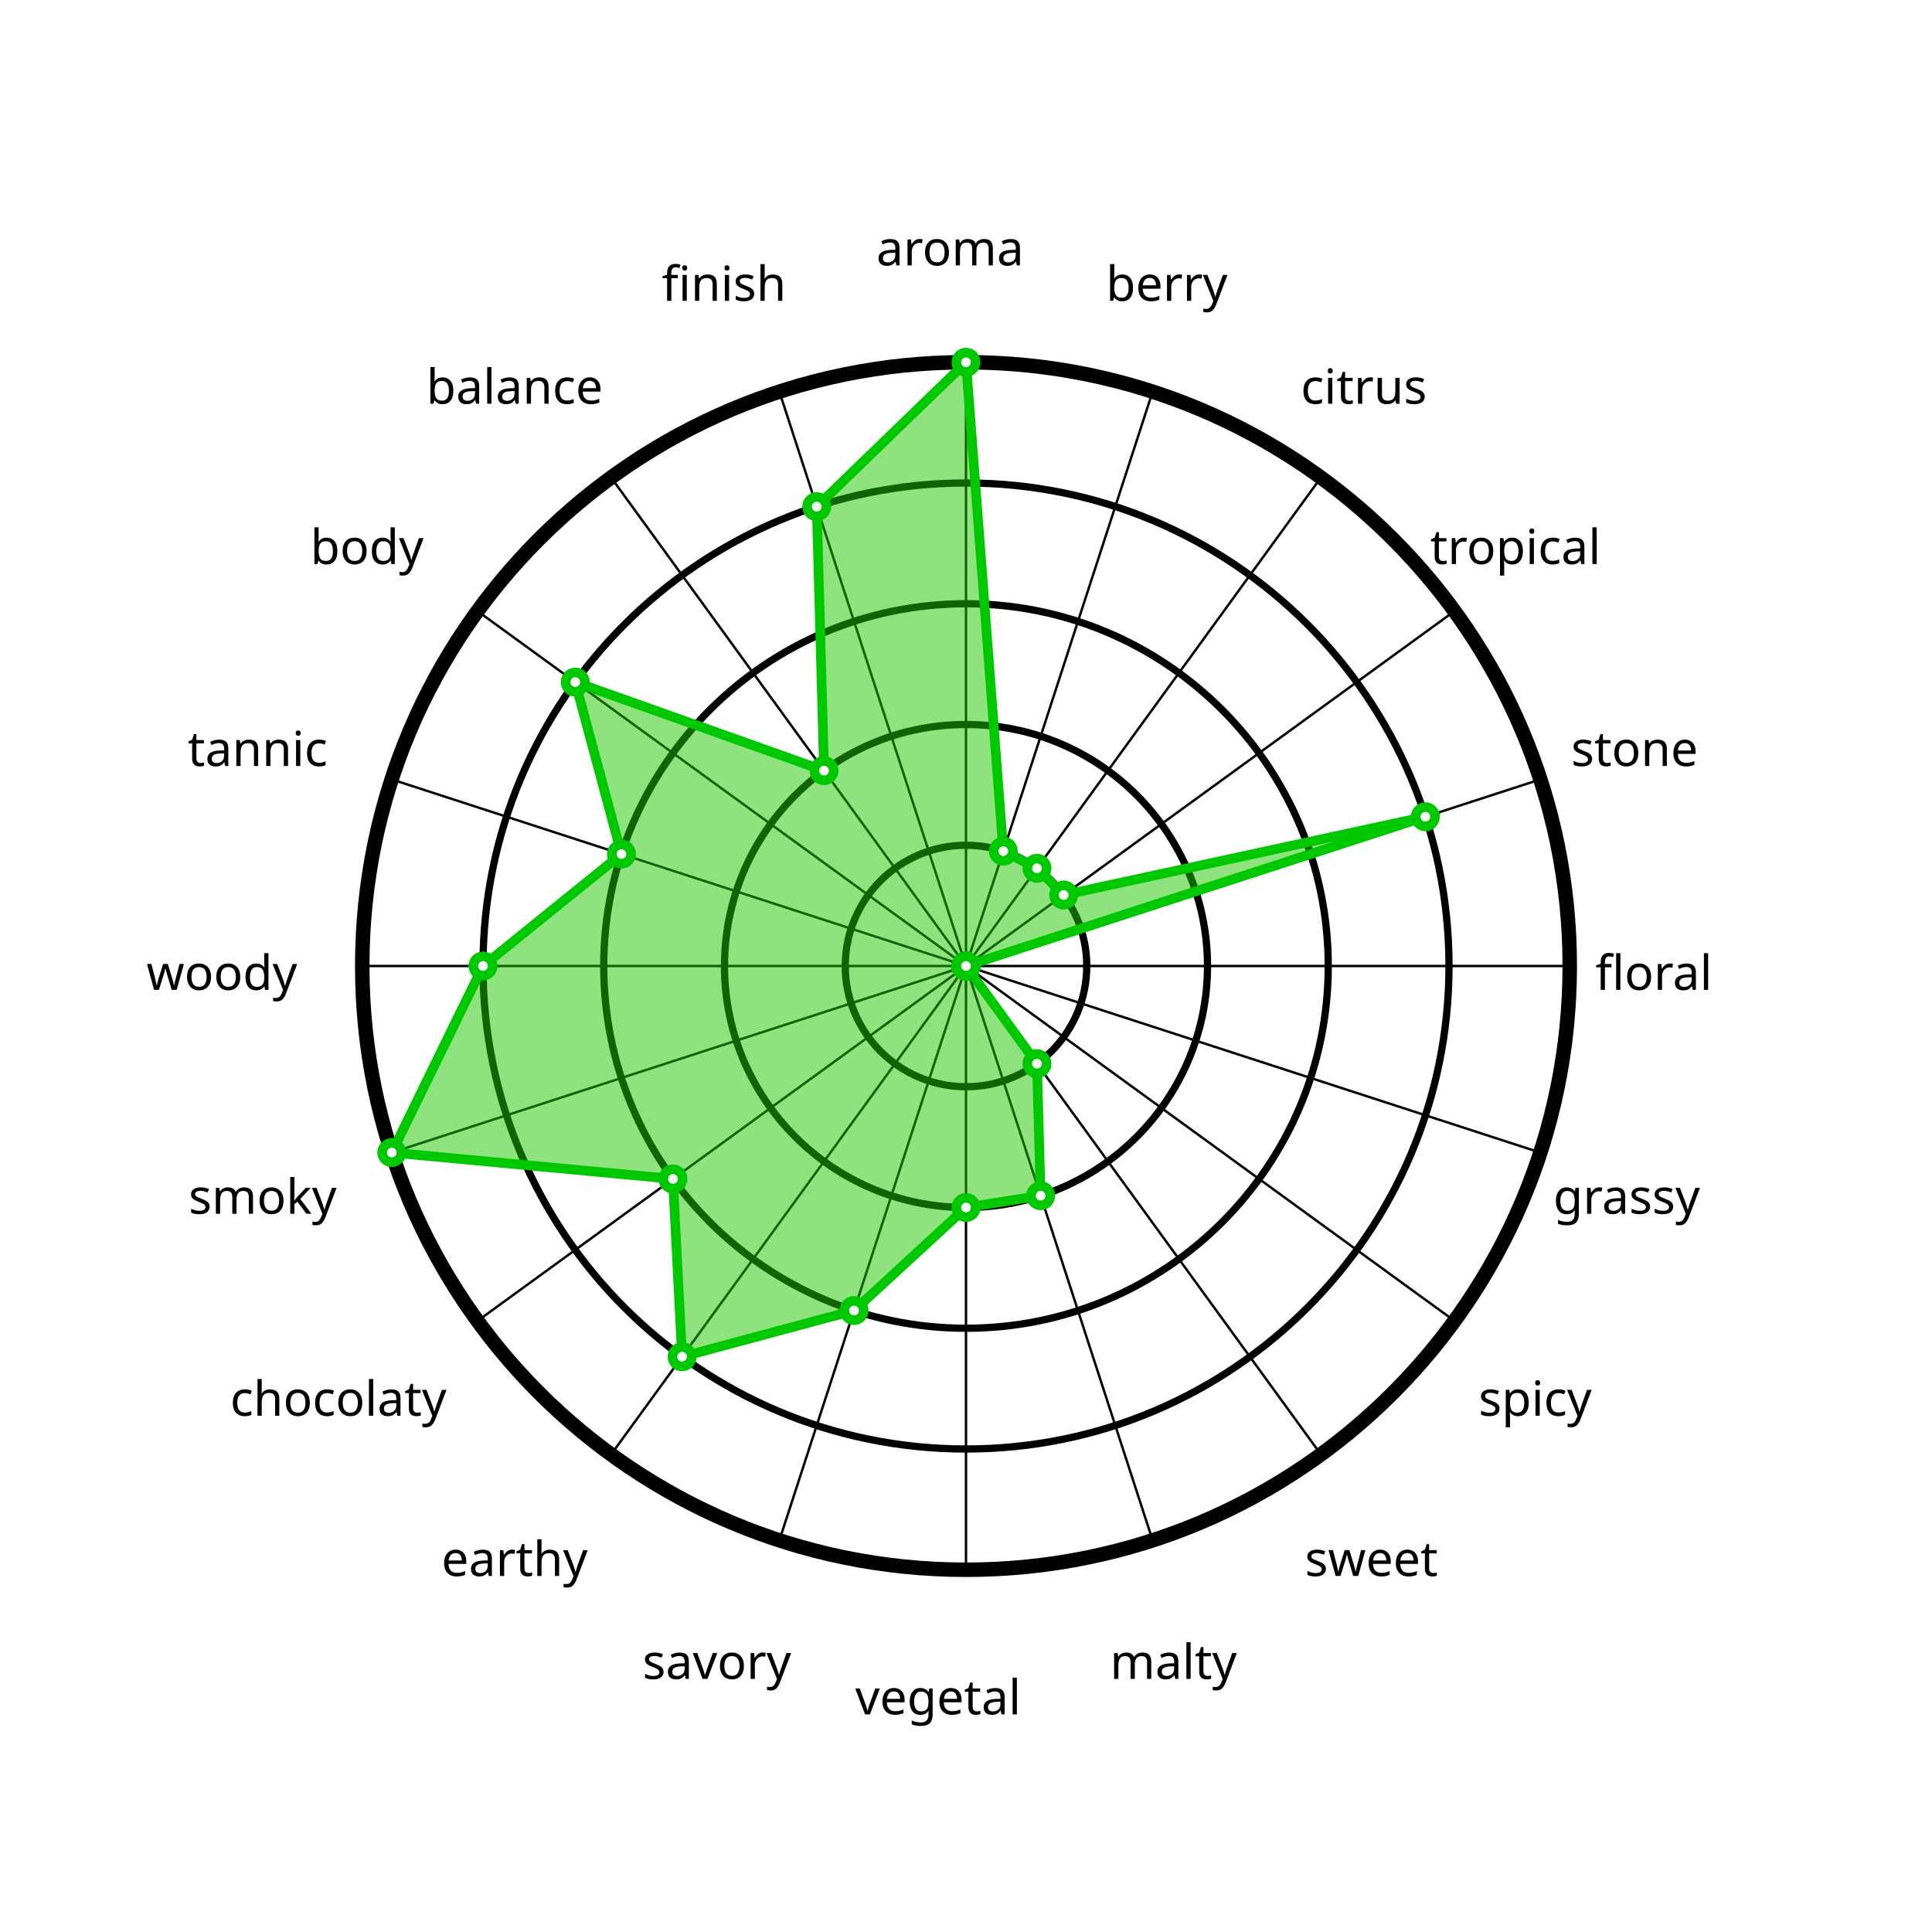
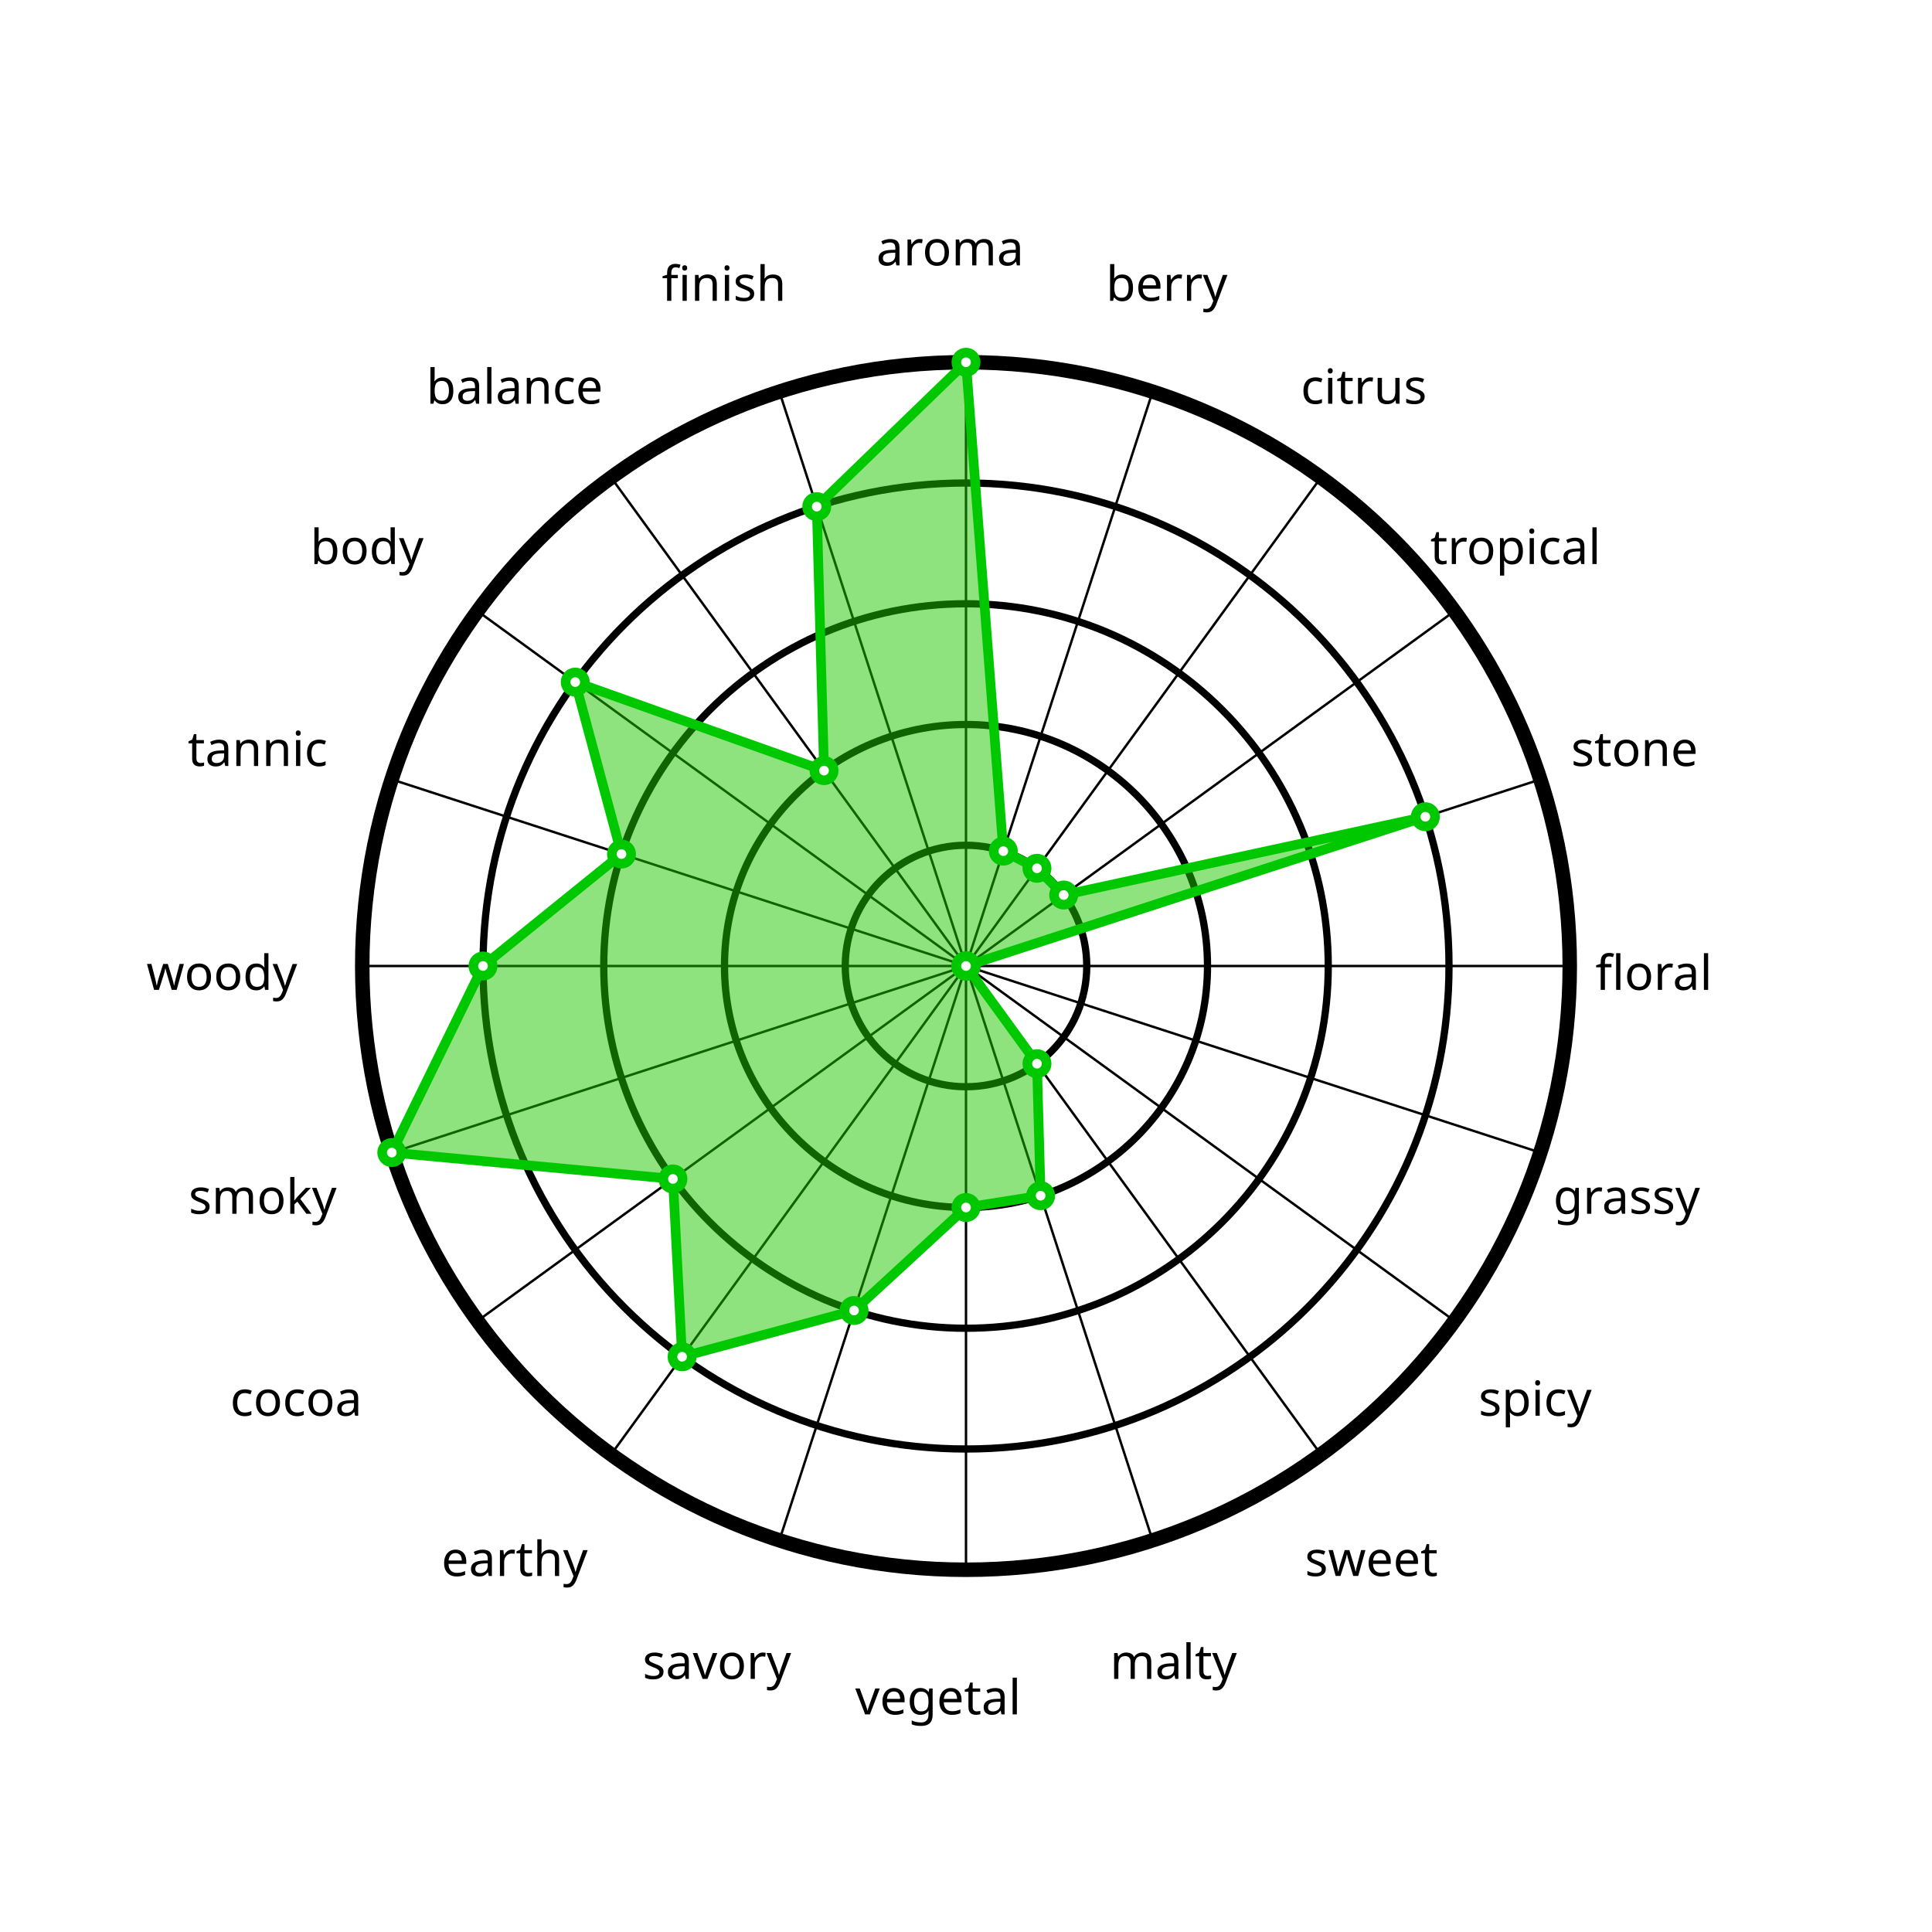
<svg xmlns="http://www.w3.org/2000/svg" id="d3wheel" class="wheel-container__flavor-wheel" viewBox="-400 -400 800 800" version="1.1" baseProfile="full" style="block-size:850px;height:850px;inline-size:850px;perspective-origin:425px 425px;transform-origin:425px 425px;width:850px;">
  <g class="flavor-wheel__ring-grid" style="block-size:auto;height:auto;inline-size:auto;overflow-block:visible;overflow-inline:visible;overflow-x:visible;overflow-y:visible;perspective-origin:400px 400px;transform-origin:0px 0px;width:auto;">
    <circle cx="0" cy="0" r="50" class="ring-grid__circle" style="block-size:auto;fill:none;height:auto;inline-size:auto;overflow-block:visible;overflow-inline:visible;overflow-x:visible;overflow-y:visible;perspective-origin:400px 400px;r:50px;stroke:rgb(0, 0, 0);stroke-width:3px;transform-origin:0px 0px;user-select:none;width:auto;" />
    <circle cx="0" cy="0" r="100" class="ring-grid__circle" style="block-size:auto;fill:none;height:auto;inline-size:auto;overflow-block:visible;overflow-inline:visible;overflow-x:visible;overflow-y:visible;perspective-origin:400px 400px;r:100px;stroke:rgb(0, 0, 0);stroke-width:3px;transform-origin:0px 0px;user-select:none;width:auto;" />
    <circle cx="0" cy="0" r="150" class="ring-grid__circle" style="block-size:auto;fill:none;height:auto;inline-size:auto;overflow-block:visible;overflow-inline:visible;overflow-x:visible;overflow-y:visible;perspective-origin:400px 400px;r:150px;stroke:rgb(0, 0, 0);stroke-width:3px;transform-origin:0px 0px;user-select:none;width:auto;" />
    <circle cx="0" cy="0" r="200" class="ring-grid__circle" style="block-size:auto;fill:none;height:auto;inline-size:auto;overflow-block:visible;overflow-inline:visible;overflow-x:visible;overflow-y:visible;perspective-origin:400px 400px;r:200px;stroke:rgb(0, 0, 0);stroke-width:3px;transform-origin:0px 0px;user-select:none;width:auto;" />
    <circle cx="0" cy="0" r="250" class="ring-grid__circle" style="block-size:auto;fill:none;height:auto;inline-size:auto;overflow-block:visible;overflow-inline:visible;overflow-x:visible;overflow-y:visible;perspective-origin:400px 400px;r:250px;stroke:rgb(0, 0, 0);stroke-width:6px;transform-origin:0px 0px;user-select:none;width:auto;" />
  </g>
  <g class="flavor-wheel__ray-grid" style="block-size:auto;height:auto;inline-size:auto;overflow-block:visible;overflow-inline:visible;overflow-x:visible;overflow-y:visible;perspective-origin:400px 400px;transform-origin:0px 0px;width:auto;">
    <line x1="0" y1="0" x2="250" y2="0" class="ray-grid__ray" style="block-size:auto;height:auto;inline-size:auto;overflow-block:visible;overflow-inline:visible;overflow-x:visible;overflow-y:visible;perspective-origin:400px 400px;stroke:rgb(0, 0, 0);transform-origin:0px 0px;user-select:none;width:auto;" />
    <line x1="0" y1="0" x2="237.764" y2="-77.254" class="ray-grid__ray" style="block-size:auto;height:auto;inline-size:auto;overflow-block:visible;overflow-inline:visible;overflow-x:visible;overflow-y:visible;perspective-origin:400px 400px;stroke:rgb(0, 0, 0);transform-origin:0px 0px;user-select:none;width:auto;" />
    <line x1="0" y1="0" x2="202.254" y2="-146.946" class="ray-grid__ray" style="block-size:auto;height:auto;inline-size:auto;overflow-block:visible;overflow-inline:visible;overflow-x:visible;overflow-y:visible;perspective-origin:400px 400px;stroke:rgb(0, 0, 0);transform-origin:0px 0px;user-select:none;width:auto;" />
    <line x1="0" y1="0" x2="146.946" y2="-202.254" class="ray-grid__ray" style="block-size:auto;height:auto;inline-size:auto;overflow-block:visible;overflow-inline:visible;overflow-x:visible;overflow-y:visible;perspective-origin:400px 400px;stroke:rgb(0, 0, 0);transform-origin:0px 0px;user-select:none;width:auto;" />
    <line x1="0" y1="0" x2="77.254" y2="-237.764" class="ray-grid__ray" style="block-size:auto;height:auto;inline-size:auto;overflow-block:visible;overflow-inline:visible;overflow-x:visible;overflow-y:visible;perspective-origin:400px 400px;stroke:rgb(0, 0, 0);transform-origin:0px 0px;user-select:none;width:auto;" />
    <line x1="0" y1="0" x2="1.5308084989341916e-14" y2="-250" class="ray-grid__ray" style="block-size:auto;height:auto;inline-size:auto;overflow-block:visible;overflow-inline:visible;overflow-x:visible;overflow-y:visible;perspective-origin:400px 400px;stroke:rgb(0, 0, 0);transform-origin:0px 0px;user-select:none;width:auto;" />
    <line x1="0" y1="0" x2="-77.254" y2="-237.764" class="ray-grid__ray" style="block-size:auto;height:auto;inline-size:auto;overflow-block:visible;overflow-inline:visible;overflow-x:visible;overflow-y:visible;perspective-origin:400px 400px;stroke:rgb(0, 0, 0);transform-origin:0px 0px;user-select:none;width:auto;" />
    <line x1="0" y1="0" x2="-146.946" y2="-202.254" class="ray-grid__ray" style="block-size:auto;height:auto;inline-size:auto;overflow-block:visible;overflow-inline:visible;overflow-x:visible;overflow-y:visible;perspective-origin:400px 400px;stroke:rgb(0, 0, 0);transform-origin:0px 0px;user-select:none;width:auto;" />
    <line x1="0" y1="0" x2="-202.254" y2="-146.946" class="ray-grid__ray" style="block-size:auto;height:auto;inline-size:auto;overflow-block:visible;overflow-inline:visible;overflow-x:visible;overflow-y:visible;perspective-origin:400px 400px;stroke:rgb(0, 0, 0);transform-origin:0px 0px;user-select:none;width:auto;" />
    <line x1="0" y1="0" x2="-237.764" y2="-77.254" class="ray-grid__ray" style="block-size:auto;height:auto;inline-size:auto;overflow-block:visible;overflow-inline:visible;overflow-x:visible;overflow-y:visible;perspective-origin:400px 400px;stroke:rgb(0, 0, 0);transform-origin:0px 0px;user-select:none;width:auto;" />
    <line x1="0" y1="0" x2="-250" y2="-3.061616997868383e-14" class="ray-grid__ray" style="block-size:auto;height:auto;inline-size:auto;overflow-block:visible;overflow-inline:visible;overflow-x:visible;overflow-y:visible;perspective-origin:400px 400px;stroke:rgb(0, 0, 0);transform-origin:0px 0px;user-select:none;width:auto;" />
    <line x1="0" y1="0" x2="-237.764" y2="77.254" class="ray-grid__ray" style="block-size:auto;height:auto;inline-size:auto;overflow-block:visible;overflow-inline:visible;overflow-x:visible;overflow-y:visible;perspective-origin:400px 400px;stroke:rgb(0, 0, 0);transform-origin:0px 0px;user-select:none;width:auto;" />
    <line x1="0" y1="0" x2="-202.254" y2="146.946" class="ray-grid__ray" style="block-size:auto;height:auto;inline-size:auto;overflow-block:visible;overflow-inline:visible;overflow-x:visible;overflow-y:visible;perspective-origin:400px 400px;stroke:rgb(0, 0, 0);transform-origin:0px 0px;user-select:none;width:auto;" />
    <line x1="0" y1="0" x2="-146.946" y2="202.254" class="ray-grid__ray" style="block-size:auto;height:auto;inline-size:auto;overflow-block:visible;overflow-inline:visible;overflow-x:visible;overflow-y:visible;perspective-origin:400px 400px;stroke:rgb(0, 0, 0);transform-origin:0px 0px;user-select:none;width:auto;" />
    <line x1="0" y1="0" x2="-77.254" y2="237.764" class="ray-grid__ray" style="block-size:auto;height:auto;inline-size:auto;overflow-block:visible;overflow-inline:visible;overflow-x:visible;overflow-y:visible;perspective-origin:400px 400px;stroke:rgb(0, 0, 0);transform-origin:0px 0px;user-select:none;width:auto;" />
    <line x1="0" y1="0" x2="-4.5924254968025744e-14" y2="250" class="ray-grid__ray" style="block-size:auto;height:auto;inline-size:auto;overflow-block:visible;overflow-inline:visible;overflow-x:visible;overflow-y:visible;perspective-origin:400px 400px;stroke:rgb(0, 0, 0);transform-origin:0px 0px;user-select:none;width:auto;" />
    <line x1="0" y1="0" x2="77.254" y2="237.764" class="ray-grid__ray" style="block-size:auto;height:auto;inline-size:auto;overflow-block:visible;overflow-inline:visible;overflow-x:visible;overflow-y:visible;perspective-origin:400px 400px;stroke:rgb(0, 0, 0);transform-origin:0px 0px;user-select:none;width:auto;" />
    <line x1="0" y1="0" x2="146.946" y2="202.254" class="ray-grid__ray" style="block-size:auto;height:auto;inline-size:auto;overflow-block:visible;overflow-inline:visible;overflow-x:visible;overflow-y:visible;perspective-origin:400px 400px;stroke:rgb(0, 0, 0);transform-origin:0px 0px;user-select:none;width:auto;" />
    <line x1="0" y1="0" x2="202.254" y2="146.946" class="ray-grid__ray" style="block-size:auto;height:auto;inline-size:auto;overflow-block:visible;overflow-inline:visible;overflow-x:visible;overflow-y:visible;perspective-origin:400px 400px;stroke:rgb(0, 0, 0);transform-origin:0px 0px;user-select:none;width:auto;" />
    <line x1="0" y1="0" x2="237.764" y2="77.254" class="ray-grid__ray" style="block-size:auto;height:auto;inline-size:auto;overflow-block:visible;overflow-inline:visible;overflow-x:visible;overflow-y:visible;perspective-origin:400px 400px;stroke:rgb(0, 0, 0);transform-origin:0px 0px;user-select:none;width:auto;" />
  </g>
  <g class="flavor-wheel__flavor-labels" style="block-size:auto;height:auto;inline-size:auto;overflow-block:visible;overflow-inline:visible;overflow-x:visible;overflow-y:visible;perspective-origin:400px 400px;transform-origin:0px 0px;width:auto;">
    <text class="flavor-labels__label" x="260.627" y="-10.118" style="block-size:auto;font-family:sans-serif;font-size:20px;height:auto;inline-size:auto;overflow-block:visible;overflow-inline:visible;overflow-x:visible;overflow-y:visible;perspective-origin:400px 400px;text-transform:uppercase;transform-origin:0px 0px;width:auto;">
      <tspan class="label__line" x="260.627" dy="1em" style="block-size:auto;font-family:sans-serif;font-size:20px;height:auto;inline-size:auto;overflow-block:visible;overflow-inline:visible;overflow-x:visible;overflow-y:visible;perspective-origin:41.333px 10.75px;text-transform:uppercase;transform-origin:0px 0px;width:auto;">floral</tspan>
    </text>
    <text class="flavor-labels__label" x="250.572" y="-102.823" style="block-size:auto;font-family:sans-serif;font-size:20px;height:auto;inline-size:auto;overflow-block:visible;overflow-inline:visible;overflow-x:visible;overflow-y:visible;perspective-origin:400px 400px;text-transform:uppercase;transform-origin:0px 0px;width:auto;">
      <tspan class="label__line" x="250.572" dy="1em" style="block-size:auto;font-family:sans-serif;font-size:20px;height:auto;inline-size:auto;overflow-block:visible;overflow-inline:visible;overflow-x:visible;overflow-y:visible;perspective-origin:36.417px 10.75px;text-transform:uppercase;transform-origin:0px 0px;width:auto;">stone</tspan>
    </text>
    <text class="flavor-labels__label" x="192.227" y="-186.453" style="block-size:auto;font-family:sans-serif;font-size:20px;height:auto;inline-size:auto;overflow-block:visible;overflow-inline:visible;overflow-x:visible;overflow-y:visible;perspective-origin:400px 400px;text-transform:uppercase;transform-origin:0px 0px;width:auto;">
      <tspan class="label__line" x="192.227" dy="1em" style="block-size:auto;font-family:sans-serif;font-size:20px;height:auto;inline-size:auto;overflow-block:visible;overflow-inline:visible;overflow-x:visible;overflow-y:visible;perspective-origin:53.133px 10.75px;text-transform:uppercase;transform-origin:0px 0px;width:auto;">tropical</tspan>
    </text>
    <text class="flavor-labels__label" x="138.641" y="-252.823" style="block-size:auto;font-family:sans-serif;font-size:20px;height:auto;inline-size:auto;overflow-block:visible;overflow-inline:visible;overflow-x:visible;overflow-y:visible;perspective-origin:400px 400px;text-transform:uppercase;transform-origin:0px 0px;width:auto;">
      <tspan class="label__line" x="138.641" dy="1em" style="block-size:auto;font-family:sans-serif;font-size:20px;height:auto;inline-size:auto;overflow-block:visible;overflow-inline:visible;overflow-x:visible;overflow-y:visible;perspective-origin:39.55px 10.75px;text-transform:uppercase;transform-origin:0px 0px;width:auto;">citrus</tspan>
    </text>
    <text class="flavor-labels__label" x="57.96" y="-295.435" style="block-size:auto;font-family:sans-serif;font-size:20px;height:auto;inline-size:auto;overflow-block:visible;overflow-inline:visible;overflow-x:visible;overflow-y:visible;perspective-origin:400px 400px;text-transform:uppercase;transform-origin:0px 0px;width:auto;">
      <tspan class="label__line" x="57.96" dy="1em" style="block-size:auto;font-family:sans-serif;font-size:20px;height:auto;inline-size:auto;overflow-block:visible;overflow-inline:visible;overflow-x:visible;overflow-y:visible;perspective-origin:36.417px 10.75px;text-transform:uppercase;transform-origin:0px 0px;width:auto;">berry</tspan>
    </text>
    <text class="flavor-labels__label" x="-37.137" y="-310.118" style="block-size:auto;font-family:sans-serif;font-size:20px;height:auto;inline-size:auto;overflow-block:visible;overflow-inline:visible;overflow-x:visible;overflow-y:visible;perspective-origin:400px 400px;text-transform:uppercase;transform-origin:0px 0px;width:auto;">
      <tspan class="label__line" x="-37.137" dy="1em" style="block-size:auto;font-family:sans-serif;font-size:20px;height:auto;inline-size:auto;overflow-block:visible;overflow-inline:visible;overflow-x:visible;overflow-y:visible;perspective-origin:38.958px 10.75px;text-transform:uppercase;transform-origin:0px 0px;width:auto;">aroma</tspan>
    </text>
    <text class="flavor-labels__label" x="-125.952" y="-295.435" style="block-size:auto;font-family:sans-serif;font-size:20px;height:auto;inline-size:auto;overflow-block:visible;overflow-inline:visible;overflow-x:visible;overflow-y:visible;perspective-origin:400px 400px;text-transform:uppercase;transform-origin:0px 0px;width:auto;">
      <tspan class="label__line" x="-125.952" dy="1em" style="block-size:auto;font-family:sans-serif;font-size:20px;height:auto;inline-size:auto;overflow-block:visible;overflow-inline:visible;overflow-x:visible;overflow-y:visible;perspective-origin:34.825px 10.75px;text-transform:uppercase;transform-origin:0px 0px;width:auto;">finish</tspan>
    </text>
    <text class="flavor-labels__label" x="-223.481" y="-252.823" style="block-size:auto;font-family:sans-serif;font-size:20px;height:auto;inline-size:auto;overflow-block:visible;overflow-inline:visible;overflow-x:visible;overflow-y:visible;perspective-origin:400px 400px;text-transform:uppercase;transform-origin:0px 0px;width:auto;">
      <tspan class="label__line" x="-223.481" dy="1em" style="block-size:auto;font-family:sans-serif;font-size:20px;height:auto;inline-size:auto;overflow-block:visible;overflow-inline:visible;overflow-x:visible;overflow-y:visible;perspective-origin:49.592px 10.75px;text-transform:uppercase;transform-origin:0px 0px;width:auto;">balance</tspan>
    </text>
    <text class="flavor-labels__label" x="-271.513" y="-186.453" style="block-size:auto;font-family:sans-serif;font-size:20px;height:auto;inline-size:auto;overflow-block:visible;overflow-inline:visible;overflow-x:visible;overflow-y:visible;perspective-origin:400px 400px;text-transform:uppercase;transform-origin:0px 0px;width:auto;">
      <tspan class="label__line" x="-271.513" dy="1em" style="block-size:auto;font-family:sans-serif;font-size:20px;height:auto;inline-size:auto;overflow-block:visible;overflow-inline:visible;overflow-x:visible;overflow-y:visible;perspective-origin:30.108px 10.75px;text-transform:uppercase;transform-origin:0px 0px;width:auto;">body</tspan>
    </text>
    <text class="flavor-labels__label" x="-322.274" y="-102.823" style="block-size:auto;font-family:sans-serif;font-size:20px;height:auto;inline-size:auto;overflow-block:visible;overflow-inline:visible;overflow-x:visible;overflow-y:visible;perspective-origin:400px 400px;text-transform:uppercase;transform-origin:0px 0px;width:auto;">
      <tspan class="label__line" x="-322.274" dy="1em" style="block-size:auto;font-family:sans-serif;font-size:20px;height:auto;inline-size:auto;overflow-block:visible;overflow-inline:visible;overflow-x:visible;overflow-y:visible;perspective-origin:38.767px 10.75px;text-transform:uppercase;transform-origin:0px 0px;width:auto;">tannic</tspan>
    </text>
    <text class="flavor-labels__label" x="-339.357" y="-10.118" style="block-size:auto;font-family:sans-serif;font-size:20px;height:auto;inline-size:auto;overflow-block:visible;overflow-inline:visible;overflow-x:visible;overflow-y:visible;perspective-origin:400px 400px;text-transform:uppercase;transform-origin:0px 0px;width:auto;">
      <tspan class="label__line" x="-339.357" dy="1em" style="block-size:auto;font-family:sans-serif;font-size:20px;height:auto;inline-size:auto;overflow-block:visible;overflow-inline:visible;overflow-x:visible;overflow-y:visible;perspective-origin:41.317px 10.75px;text-transform:uppercase;transform-origin:0px 0px;width:auto;">woody</tspan>
    </text>
    <text class="flavor-labels__label" x="-321.897" y="82.587" style="block-size:auto;font-family:sans-serif;font-size:20px;height:auto;inline-size:auto;overflow-block:visible;overflow-inline:visible;overflow-x:visible;overflow-y:visible;perspective-origin:400px 400px;text-transform:uppercase;transform-origin:0px 0px;width:auto;">
      <tspan class="label__line" x="-321.897" dy="1em" style="block-size:auto;font-family:sans-serif;font-size:20px;height:auto;inline-size:auto;overflow-block:visible;overflow-inline:visible;overflow-x:visible;overflow-y:visible;perspective-origin:38.367px 10.75px;text-transform:uppercase;transform-origin:0px 0px;width:auto;">smoky</tspan>
    </text>
    <text class="flavor-labels__label" x="-304.674" y="166.218" style="block-size:auto;font-family:sans-serif;font-size:20px;height:auto;inline-size:auto;overflow-block:visible;overflow-inline:visible;overflow-x:visible;overflow-y:visible;perspective-origin:400px 400px;text-transform:uppercase;transform-origin:0px 0px;width:auto;">
-       <tspan class="label__line" x="-304.674" dy="1em" style="block-size:auto;font-family:sans-serif;font-size:20px;height:auto;inline-size:auto;overflow-block:visible;overflow-inline:visible;overflow-x:visible;overflow-y:visible;perspective-origin:65.342px 10.75px;text-transform:uppercase;transform-origin:0px 0px;width:auto;">chocolaty</tspan>
+       <tspan class="label__line" x="-304.674" dy="1em" style="block-size:auto;font-family:sans-serif;font-size:20px;height:auto;inline-size:auto;overflow-block:visible;overflow-inline:visible;overflow-x:visible;overflow-y:visible;perspective-origin:65.342px 10.75px;text-transform:uppercase;transform-origin:0px 0px;width:auto;">cocoa</tspan>
    </text>
    <text class="flavor-labels__label" x="-217.19" y="232.587" style="block-size:auto;font-family:sans-serif;font-size:20px;height:auto;inline-size:auto;overflow-block:visible;overflow-inline:visible;overflow-x:visible;overflow-y:visible;perspective-origin:400px 400px;text-transform:uppercase;transform-origin:0px 0px;width:auto;">
      <tspan class="label__line" x="-217.19" dy="1em" style="block-size:auto;font-family:sans-serif;font-size:20px;height:auto;inline-size:auto;overflow-block:visible;overflow-inline:visible;overflow-x:visible;overflow-y:visible;perspective-origin:42.908px 10.75px;text-transform:uppercase;transform-origin:0px 0px;width:auto;">earthy</tspan>
    </text>
    <text class="flavor-labels__label" x="-133.936" y="275.199" style="block-size:auto;font-family:sans-serif;font-size:20px;height:auto;inline-size:auto;overflow-block:visible;overflow-inline:visible;overflow-x:visible;overflow-y:visible;perspective-origin:400px 400px;text-transform:uppercase;transform-origin:0px 0px;width:auto;">
      <tspan class="label__line" x="-133.936" dy="1em" style="block-size:auto;font-family:sans-serif;font-size:20px;height:auto;inline-size:auto;overflow-block:visible;overflow-inline:visible;overflow-x:visible;overflow-y:visible;perspective-origin:43.308px 10.75px;text-transform:uppercase;transform-origin:0px 0px;width:auto;">savory</tspan>
    </text>
    <text class="flavor-labels__label" x="-45.851" y="289.882" style="block-size:auto;font-family:sans-serif;font-size:20px;height:auto;inline-size:auto;overflow-block:visible;overflow-inline:visible;overflow-x:visible;overflow-y:visible;perspective-origin:400px 400px;text-transform:uppercase;transform-origin:0px 0px;width:auto;">
      <tspan class="label__line" x="-45.851" dy="1em" style="block-size:auto;font-family:sans-serif;font-size:20px;height:auto;inline-size:auto;overflow-block:visible;overflow-inline:visible;overflow-x:visible;overflow-y:visible;perspective-origin:48.217px 10.75px;text-transform:uppercase;transform-origin:0px 0px;width:auto;">vegetal</tspan>
    </text>
    <text class="flavor-labels__label" x="59.638" y="275.199" style="block-size:auto;font-family:sans-serif;font-size:20px;height:auto;inline-size:auto;overflow-block:visible;overflow-inline:visible;overflow-x:visible;overflow-y:visible;perspective-origin:400px 400px;text-transform:uppercase;transform-origin:0px 0px;width:auto;">
      <tspan class="label__line" x="59.638" dy="1em" style="block-size:auto;font-family:sans-serif;font-size:20px;height:auto;inline-size:auto;overflow-block:visible;overflow-inline:visible;overflow-x:visible;overflow-y:visible;perspective-origin:34.633px 10.75px;text-transform:uppercase;transform-origin:0px 0px;width:auto;">malty</tspan>
    </text>
    <text class="flavor-labels__label" x="140.32" y="232.587" style="block-size:auto;font-family:sans-serif;font-size:20px;height:auto;inline-size:auto;overflow-block:visible;overflow-inline:visible;overflow-x:visible;overflow-y:visible;perspective-origin:400px 400px;text-transform:uppercase;transform-origin:0px 0px;width:auto;">
      <tspan class="label__line" x="140.32" dy="1em" style="block-size:auto;font-family:sans-serif;font-size:20px;height:auto;inline-size:auto;overflow-block:visible;overflow-inline:visible;overflow-x:visible;overflow-y:visible;perspective-origin:37.767px 10.75px;text-transform:uppercase;transform-origin:0px 0px;width:auto;">sweet</tspan>
    </text>
    <text class="flavor-labels__label" x="212.235" y="166.218" style="block-size:auto;font-family:sans-serif;font-size:20px;height:auto;inline-size:auto;overflow-block:visible;overflow-inline:visible;overflow-x:visible;overflow-y:visible;perspective-origin:400px 400px;text-transform:uppercase;transform-origin:0px 0px;width:auto;">
      <tspan class="label__line" x="212.235" dy="1em" style="block-size:auto;font-family:sans-serif;font-size:20px;height:auto;inline-size:auto;overflow-block:visible;overflow-inline:visible;overflow-x:visible;overflow-y:visible;perspective-origin:31.875px 10.75px;text-transform:uppercase;transform-origin:0px 0px;width:auto;">spicy</tspan>
    </text>
    <text class="flavor-labels__label" x="243.176" y="82.587" style="block-size:auto;font-family:sans-serif;font-size:20px;height:auto;inline-size:auto;overflow-block:visible;overflow-inline:visible;overflow-x:visible;overflow-y:visible;perspective-origin:400px 400px;text-transform:uppercase;transform-origin:0px 0px;width:auto;">
      <tspan class="label__line" x="243.176" dy="1em" style="block-size:auto;font-family:sans-serif;font-size:20px;height:auto;inline-size:auto;overflow-block:visible;overflow-inline:visible;overflow-x:visible;overflow-y:visible;perspective-origin:44.275px 10.75px;text-transform:uppercase;transform-origin:0px 0px;width:auto;">grassy</tspan>
    </text>
  </g>
  <g class="flavor-wheel__data-polyline" style="block-size:auto;height:auto;inline-size:auto;overflow-block:visible;overflow-inline:visible;overflow-x:visible;overflow-y:visible;perspective-origin:400px 400px;transform-origin:0px 0px;width:auto;">
    <path class="data-polyline__path" d="M0,0L190.211,-61.803L40.451,-29.389L29.389,-40.451L15.451,-47.553L1.5308084989341916e-14,-250L-61.803,-190.211L-58.779,-80.902L-161.803,-117.557L-142.658,-46.353L-200,-2.4492935982947064e-14L-237.764,77.254L-121.353,88.168L-117.557,161.803L-46.353,142.658L-1.8369701987210297e-14,100L30.902,95.106L29.389,40.451L0,0L0,0L0,0" style="block-size:auto;d:path(&quot;M 0 0 L 190.211 -61.803 L 40.451 -29.389 L 29.389 -40.451 L 15.451 -47.553 L 1.53081e-14 -250 L -61.803 -190.211 L -58.779 -80.902 L -161.803 -117.557 L -142.658 -46.353 L -200 -2.44929e-14 L -237.764 77.254 L -121.353 88.168 L -117.557 161.803 L -46.353 142.658 L -1.83697e-14 100 L 30.902 95.106 L 29.389 40.451 L 0 0 L 0 0 L 0 0&quot;);fill:rgba(32, 200, 0, 0.5);height:auto;inline-size:auto;overflow-block:visible;overflow-inline:visible;overflow-x:visible;overflow-y:visible;perspective-origin:400px 400px;stroke:rgb(0, 200, 0);stroke-width:4px;transform-origin:0px 0px;user-select:none;width:auto;" />
  </g>
  <g class="flavor-wheel__data-points" style="block-size:auto;height:auto;inline-size:auto;overflow-block:visible;overflow-inline:visible;overflow-x:visible;overflow-y:visible;perspective-origin:400px 400px;transform-origin:0px 0px;width:auto;">
    <g class="data-points__point-group" style="block-size:auto;height:auto;inline-size:auto;overflow-block:visible;overflow-inline:visible;overflow-x:visible;overflow-y:visible;perspective-origin:400px 400px;transform-origin:0px 0px;width:auto;">
      <circle class="data-points__point" r="4" cx="0" cy="0" style="block-size:auto;fill:rgb(255, 255, 255);height:auto;inline-size:auto;overflow-block:visible;overflow-inline:visible;overflow-x:visible;overflow-y:visible;perspective-origin:400px 400px;r:4px;stroke:rgb(0, 200, 0);stroke-width:4px;transform-origin:0px 0px;user-select:none;width:auto;" />
      <circle class="data-points__point" r="4" cx="190.211" cy="-61.803" style="block-size:auto;cx:190.211px;cy:-61.803px;fill:rgb(255, 255, 255);height:auto;inline-size:auto;overflow-block:visible;overflow-inline:visible;overflow-x:visible;overflow-y:visible;perspective-origin:400px 400px;r:4px;stroke:rgb(0, 200, 0);stroke-width:4px;transform-origin:0px 0px;user-select:none;width:auto;" />
      <circle class="data-points__point" r="4" cx="40.451" cy="-29.389" style="block-size:auto;cx:40.451px;cy:-29.389px;fill:rgb(255, 255, 255);height:auto;inline-size:auto;overflow-block:visible;overflow-inline:visible;overflow-x:visible;overflow-y:visible;perspective-origin:400px 400px;r:4px;stroke:rgb(0, 200, 0);stroke-width:4px;transform-origin:0px 0px;user-select:none;width:auto;" />
      <circle class="data-points__point" r="4" cx="29.389" cy="-40.451" style="block-size:auto;cx:29.389px;cy:-40.451px;fill:rgb(255, 255, 255);height:auto;inline-size:auto;overflow-block:visible;overflow-inline:visible;overflow-x:visible;overflow-y:visible;perspective-origin:400px 400px;r:4px;stroke:rgb(0, 200, 0);stroke-width:4px;transform-origin:0px 0px;user-select:none;width:auto;" />
      <circle class="data-points__point" r="4" cx="15.451" cy="-47.553" style="block-size:auto;cx:15.451px;cy:-47.553px;fill:rgb(255, 255, 255);height:auto;inline-size:auto;overflow-block:visible;overflow-inline:visible;overflow-x:visible;overflow-y:visible;perspective-origin:400px 400px;r:4px;stroke:rgb(0, 200, 0);stroke-width:4px;transform-origin:0px 0px;user-select:none;width:auto;" />
      <circle class="data-points__point" r="4" cx="1.5308084989341916e-14" cy="-250" style="block-size:auto;cx:1.53081e-14px;cy:-250px;fill:rgb(255, 255, 255);height:auto;inline-size:auto;overflow-block:visible;overflow-inline:visible;overflow-x:visible;overflow-y:visible;perspective-origin:400px 400px;r:4px;stroke:rgb(0, 200, 0);stroke-width:4px;transform-origin:0px 0px;user-select:none;width:auto;" />
      <circle class="data-points__point" r="4" cx="-61.803" cy="-190.211" style="block-size:auto;cx:-61.803px;cy:-190.211px;fill:rgb(255, 255, 255);height:auto;inline-size:auto;overflow-block:visible;overflow-inline:visible;overflow-x:visible;overflow-y:visible;perspective-origin:400px 400px;r:4px;stroke:rgb(0, 200, 0);stroke-width:4px;transform-origin:0px 0px;user-select:none;width:auto;" />
      <circle class="data-points__point" r="4" cx="-58.779" cy="-80.902" style="block-size:auto;cx:-58.779px;cy:-80.902px;fill:rgb(255, 255, 255);height:auto;inline-size:auto;overflow-block:visible;overflow-inline:visible;overflow-x:visible;overflow-y:visible;perspective-origin:400px 400px;r:4px;stroke:rgb(0, 200, 0);stroke-width:4px;transform-origin:0px 0px;user-select:none;width:auto;" />
      <circle class="data-points__point" r="4" cx="-161.803" cy="-117.557" style="block-size:auto;cx:-161.803px;cy:-117.557px;fill:rgb(255, 255, 255);height:auto;inline-size:auto;overflow-block:visible;overflow-inline:visible;overflow-x:visible;overflow-y:visible;perspective-origin:400px 400px;r:4px;stroke:rgb(0, 200, 0);stroke-width:4px;transform-origin:0px 0px;user-select:none;width:auto;" />
      <circle class="data-points__point" r="4" cx="-142.658" cy="-46.353" style="block-size:auto;cx:-142.658px;cy:-46.353px;fill:rgb(255, 255, 255);height:auto;inline-size:auto;overflow-block:visible;overflow-inline:visible;overflow-x:visible;overflow-y:visible;perspective-origin:400px 400px;r:4px;stroke:rgb(0, 200, 0);stroke-width:4px;transform-origin:0px 0px;user-select:none;width:auto;" />
      <circle class="data-points__point" r="4" cx="-200" cy="-2.4492935982947064e-14" style="block-size:auto;cx:-200px;cy:-2.44929e-14px;fill:rgb(255, 255, 255);height:auto;inline-size:auto;overflow-block:visible;overflow-inline:visible;overflow-x:visible;overflow-y:visible;perspective-origin:400px 400px;r:4px;stroke:rgb(0, 200, 0);stroke-width:4px;transform-origin:0px 0px;user-select:none;width:auto;" />
      <circle class="data-points__point" r="4" cx="-237.764" cy="77.254" style="block-size:auto;cx:-237.764px;cy:77.254px;fill:rgb(255, 255, 255);height:auto;inline-size:auto;overflow-block:visible;overflow-inline:visible;overflow-x:visible;overflow-y:visible;perspective-origin:400px 400px;r:4px;stroke:rgb(0, 200, 0);stroke-width:4px;transform-origin:0px 0px;user-select:none;width:auto;" />
      <circle class="data-points__point" r="4" cx="-121.353" cy="88.168" style="block-size:auto;cx:-121.353px;cy:88.168px;fill:rgb(255, 255, 255);height:auto;inline-size:auto;overflow-block:visible;overflow-inline:visible;overflow-x:visible;overflow-y:visible;perspective-origin:400px 400px;r:4px;stroke:rgb(0, 200, 0);stroke-width:4px;transform-origin:0px 0px;user-select:none;width:auto;" />
      <circle class="data-points__point" r="4" cx="-117.557" cy="161.803" style="block-size:auto;cx:-117.557px;cy:161.803px;fill:rgb(255, 255, 255);height:auto;inline-size:auto;overflow-block:visible;overflow-inline:visible;overflow-x:visible;overflow-y:visible;perspective-origin:400px 400px;r:4px;stroke:rgb(0, 200, 0);stroke-width:4px;transform-origin:0px 0px;user-select:none;width:auto;" />
      <circle class="data-points__point" r="4" cx="-46.353" cy="142.658" style="block-size:auto;cx:-46.353px;cy:142.658px;fill:rgb(255, 255, 255);height:auto;inline-size:auto;overflow-block:visible;overflow-inline:visible;overflow-x:visible;overflow-y:visible;perspective-origin:400px 400px;r:4px;stroke:rgb(0, 200, 0);stroke-width:4px;transform-origin:0px 0px;user-select:none;width:auto;" />
      <circle class="data-points__point" r="4" cx="-1.8369701987210297e-14" cy="100" style="block-size:auto;cx:-1.83697e-14px;cy:100px;fill:rgb(255, 255, 255);height:auto;inline-size:auto;overflow-block:visible;overflow-inline:visible;overflow-x:visible;overflow-y:visible;perspective-origin:400px 400px;r:4px;stroke:rgb(0, 200, 0);stroke-width:4px;transform-origin:0px 0px;user-select:none;width:auto;" />
      <circle class="data-points__point" r="4" cx="30.902" cy="95.106" style="block-size:auto;cx:30.902px;cy:95.106px;fill:rgb(255, 255, 255);height:auto;inline-size:auto;overflow-block:visible;overflow-inline:visible;overflow-x:visible;overflow-y:visible;perspective-origin:400px 400px;r:4px;stroke:rgb(0, 200, 0);stroke-width:4px;transform-origin:0px 0px;user-select:none;width:auto;" />
      <circle class="data-points__point" r="4" cx="29.389" cy="40.451" style="block-size:auto;cx:29.389px;cy:40.451px;fill:rgb(255, 255, 255);height:auto;inline-size:auto;overflow-block:visible;overflow-inline:visible;overflow-x:visible;overflow-y:visible;perspective-origin:400px 400px;r:4px;stroke:rgb(0, 200, 0);stroke-width:4px;transform-origin:0px 0px;user-select:none;width:auto;" />
      <circle class="data-points__point" r="4" cx="0" cy="0" style="block-size:auto;fill:rgb(255, 255, 255);height:auto;inline-size:auto;overflow-block:visible;overflow-inline:visible;overflow-x:visible;overflow-y:visible;perspective-origin:400px 400px;r:4px;stroke:rgb(0, 200, 0);stroke-width:4px;transform-origin:0px 0px;user-select:none;width:auto;" />
      <circle class="data-points__point" r="4" cx="0" cy="0" style="block-size:auto;fill:rgb(255, 255, 255);height:auto;inline-size:auto;overflow-block:visible;overflow-inline:visible;overflow-x:visible;overflow-y:visible;perspective-origin:400px 400px;r:4px;stroke:rgb(0, 200, 0);stroke-width:4px;transform-origin:0px 0px;user-select:none;width:auto;" />
    </g>
  </g>
</svg>
